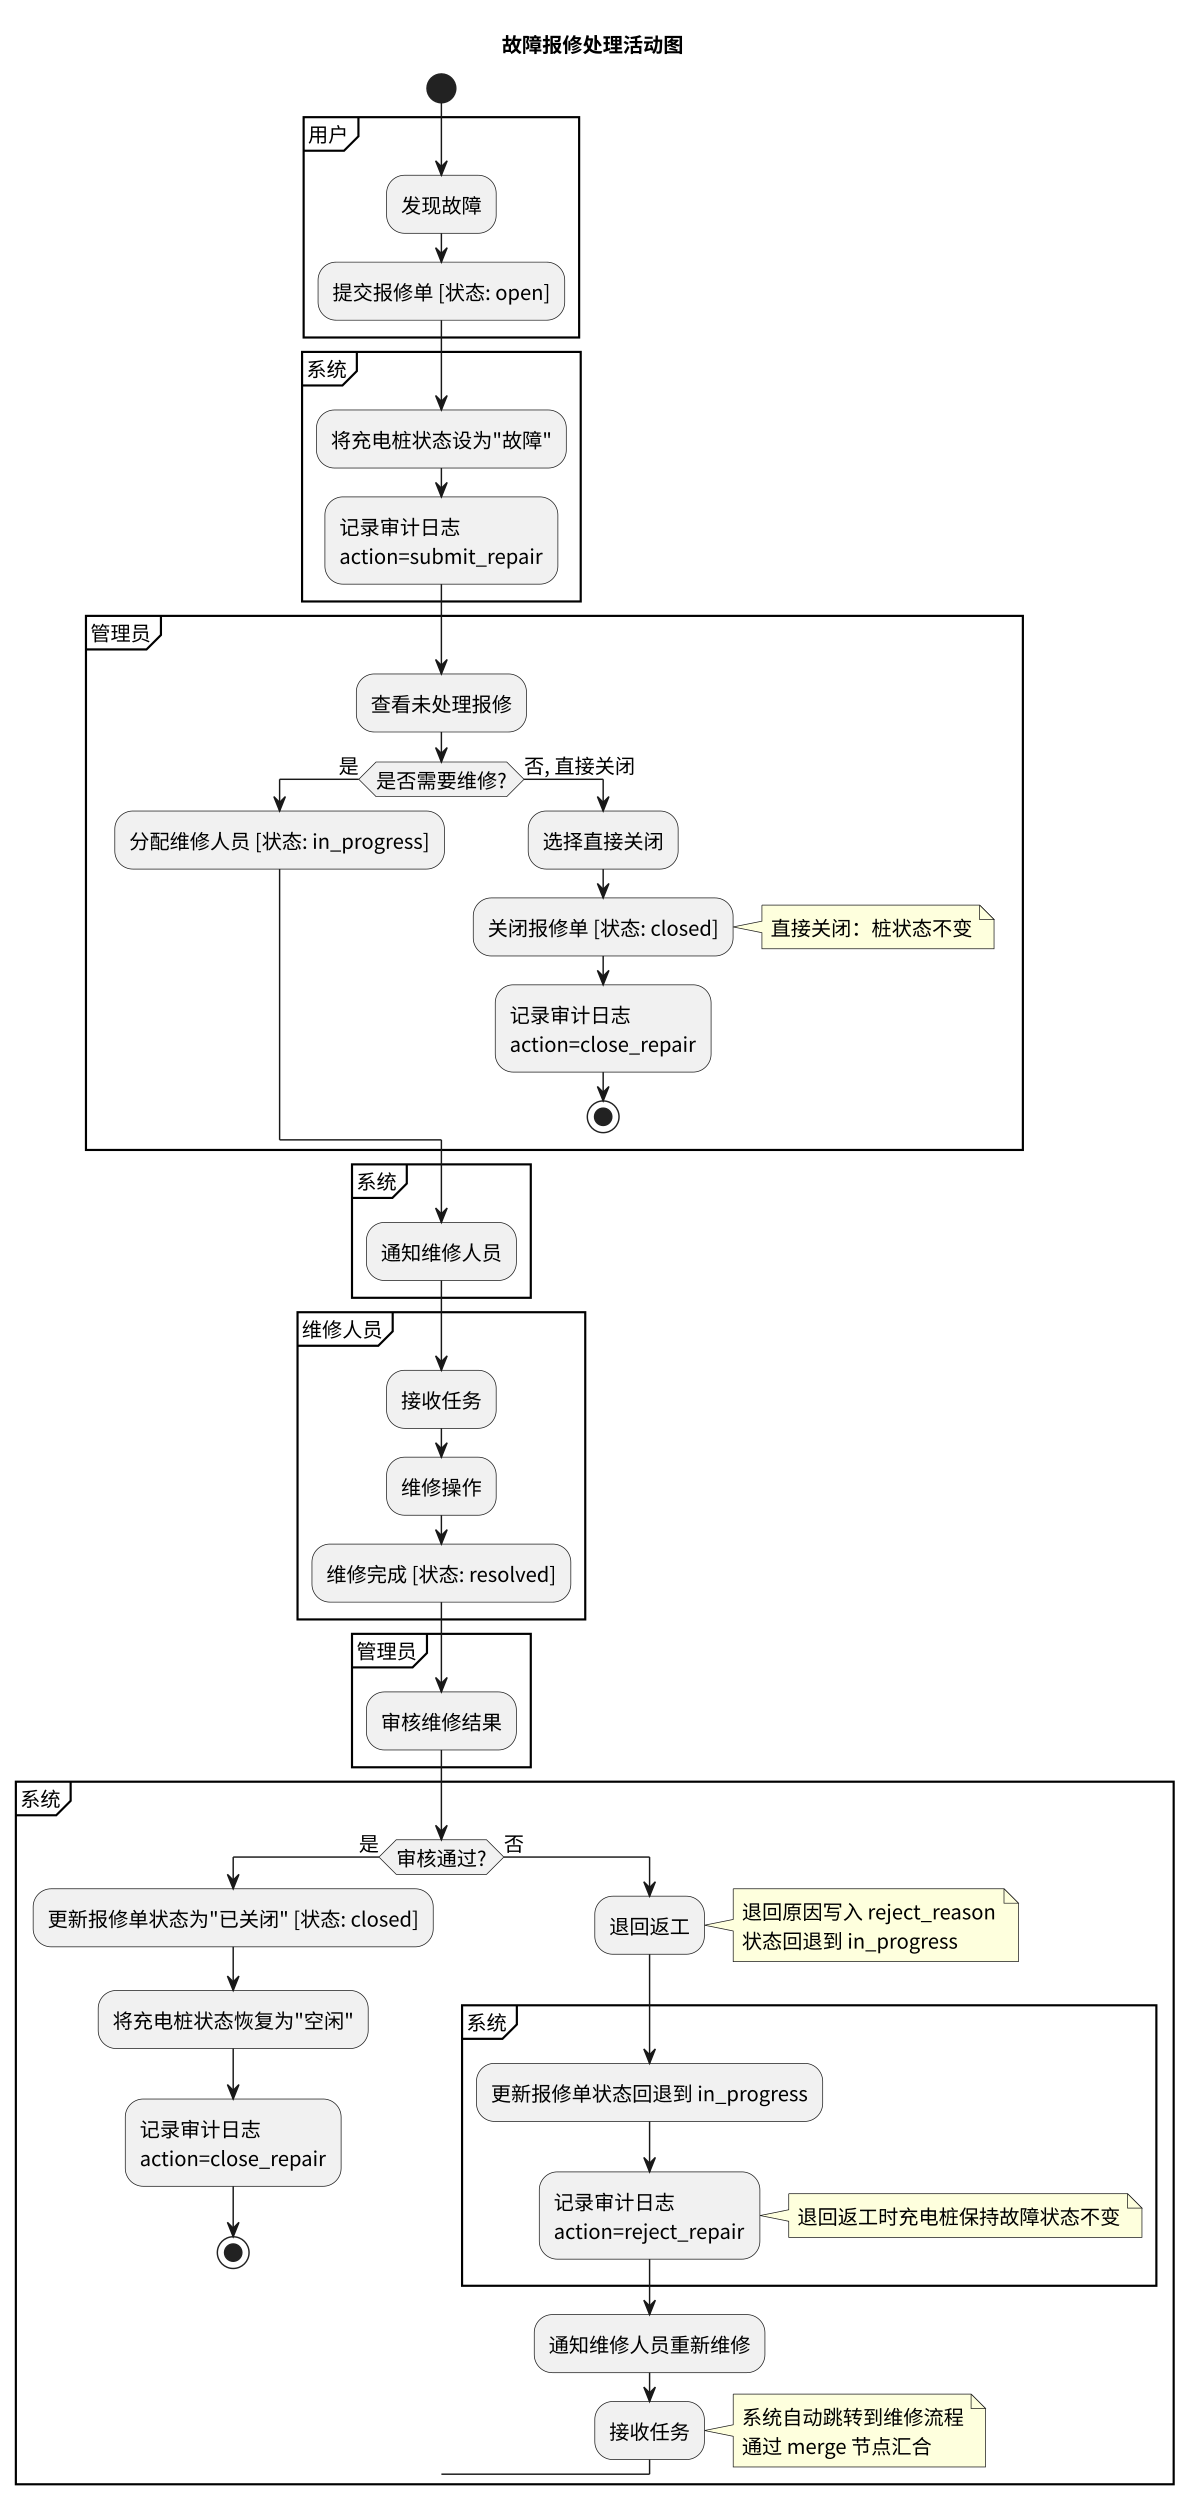
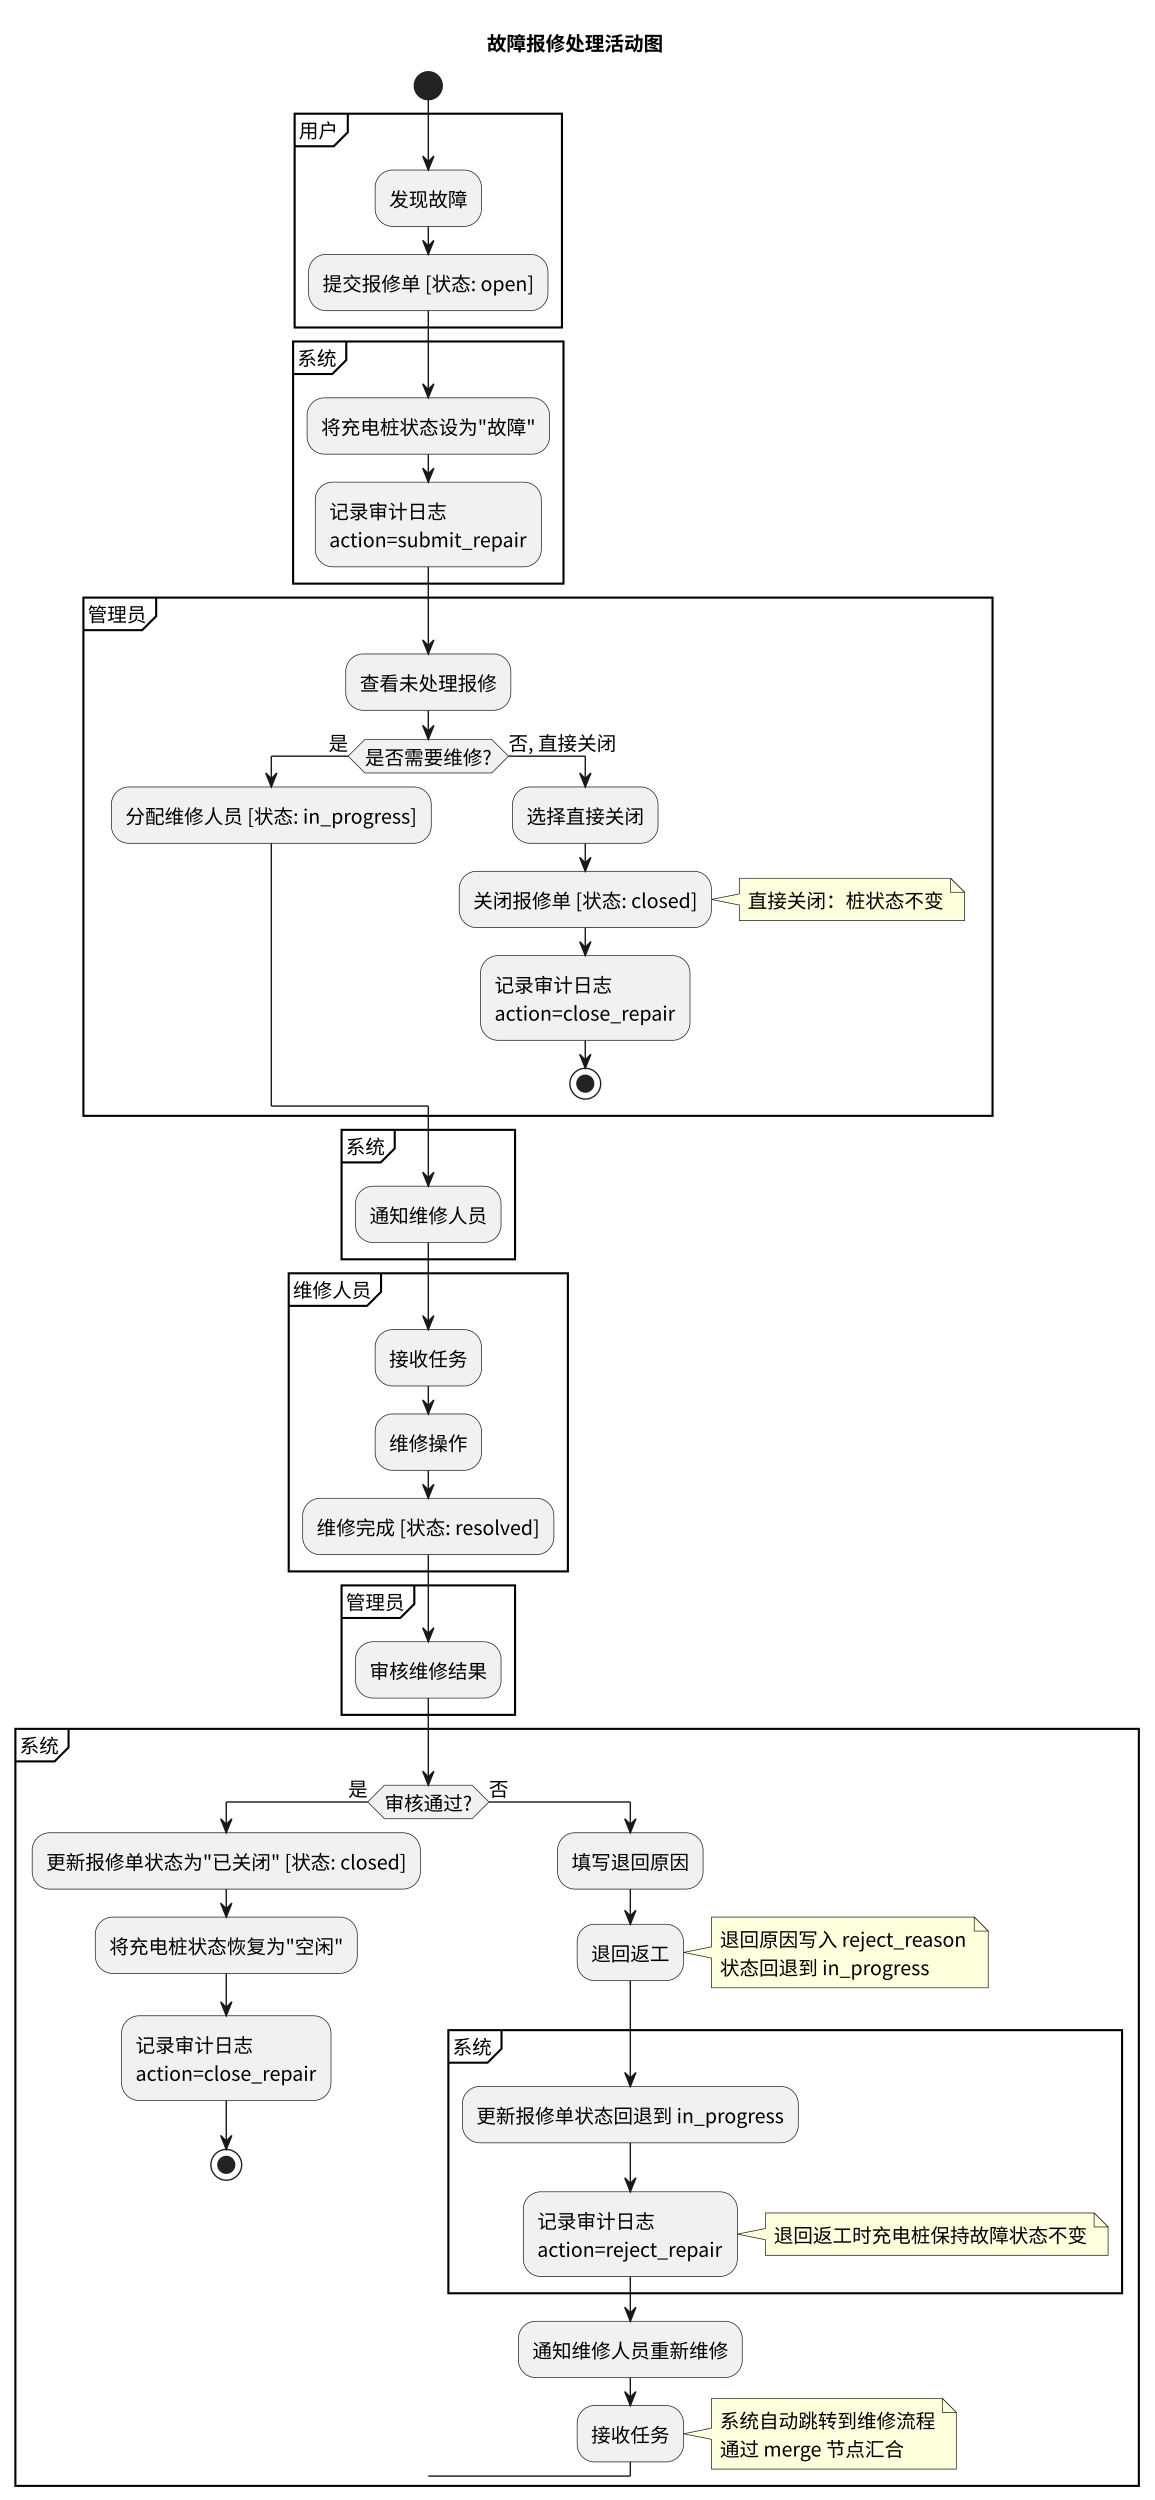
- <svg xmlns="http://www.w3.org/2000/svg" contentStyleType="text/css" data-diagram-type="ACTIVITY" height="1734px" preserveAspectRatio="none" style="width:825px;height:1734px;background:#FFFFFF;" version="1.1" viewBox="0 0 825 1734" width="825px" zoomAndPan="magnify">
+ <svg xmlns="http://www.w3.org/2000/svg" contentStyleType="text/css" data-diagram-type="ACTIVITY" height="1787px" preserveAspectRatio="none" style="width:825px;height:1787px;background:#FFFFFF;" version="1.1" viewBox="0 0 825 1787" width="825px" zoomAndPan="magnify">
  <defs />
  <g>
    <g class="title" data-source-line="3">
      <text fill="#000000" font-family="Noto Sans CJK SC" font-size="14" font-weight="bold" lengthAdjust="spacing" textLength="125.999" x="348.03" y="36.24">故障报修处理活动图</text>
    </g>
    <ellipse cx="306.149" cy="61.272" fill="#222222" rx="10" ry="10" style="stroke:#222222;stroke-width:1;" />
    <rect fill="none" height="152.816" style="stroke:#000000;stroke-width:1.5;" width="191.087" x="210.605" y="81.272" />
    <path d="M248.605,81.272 L248.605,94.544 L238.605,104.544 L210.605,104.544" fill="none" style="stroke:#000000;stroke-width:1.5;" />
    <text fill="#000000" font-family="Noto Sans CJK SC" font-size="14" lengthAdjust="spacing" textLength="28" x="213.605" y="98.512">用户</text>
    <rect fill="#F1F1F1" height="40.272" rx="12.5" ry="12.5" style="stroke:#181818;stroke-width:0.5;" width="76" x="268.149" y="121.544" />
    <text fill="#000000" font-family="Noto Sans CJK SC" font-size="14" lengthAdjust="spacing" textLength="56" x="278.149" y="147.784">发现故障</text>
    <rect fill="#F1F1F1" height="40.272" rx="12.5" ry="12.5" style="stroke:#181818;stroke-width:0.5;" width="171.087" x="220.605" y="181.816" />
    <text fill="#000000" font-family="Noto Sans CJK SC" font-size="14" lengthAdjust="spacing" textLength="151.087" x="230.605" y="208.056">提交报修单 [状态: open]</text>
    <rect fill="none" height="173.088" style="stroke:#000000;stroke-width:1.5;" width="193.271" x="209.513" y="244.088" />
    <path d="M247.513,244.088 L247.513,257.36 L237.513,267.36 L209.513,267.36" fill="none" style="stroke:#000000;stroke-width:1.5;" />
    <text fill="#000000" font-family="Noto Sans CJK SC" font-size="14" lengthAdjust="spacing" textLength="28" x="212.513" y="261.328">系统</text>
    <rect fill="#F1F1F1" height="40.272" rx="12.5" ry="12.5" style="stroke:#181818;stroke-width:0.5;" width="173.271" x="219.513" y="284.36" />
    <text fill="#000000" font-family="Noto Sans CJK SC" font-size="14" lengthAdjust="spacing" textLength="153.271" x="229.513" y="310.599">将充电桩状态设为"故障"</text>
    <rect fill="#F1F1F1" height="60.544" rx="12.5" ry="12.5" style="stroke:#181818;stroke-width:0.5;" width="161.595" x="225.351" y="344.632" />
    <text fill="#000000" font-family="Noto Sans CJK SC" font-size="14" lengthAdjust="spacing" textLength="84" x="235.351" y="370.871">记录审计日志</text>
    <text fill="#000000" font-family="Noto Sans CJK SC" font-size="14" lengthAdjust="spacing" textLength="141.595" x="235.351" y="391.143">action=submit_repair</text>
    <rect fill="none" height="370.435" style="stroke:#000000;stroke-width:1.5;" width="649.842" x="59.625" y="427.175" />
    <path d="M111.625,427.175 L111.625,440.447 L101.625,450.447 L59.625,450.447" fill="none" style="stroke:#000000;stroke-width:1.5;" />
    <text fill="#000000" font-family="Noto Sans CJK SC" font-size="14" lengthAdjust="spacing" textLength="42" x="62.625" y="444.415">管理员</text>
    <rect fill="#F1F1F1" height="40.272" rx="12.5" ry="12.5" style="stroke:#181818;stroke-width:0.5;" width="118" x="247.149" y="467.447" />
    <text fill="#000000" font-family="Noto Sans CJK SC" font-size="14" lengthAdjust="spacing" textLength="98" x="257.149" y="493.687">查看未处理报修</text>
    <polygon fill="#F1F1F1" points="260.831,528.523,351.467,528.523,363.467,540.523,351.467,552.523,260.831,552.523,248.831,540.523,260.831,528.523" style="stroke:#181818;stroke-width:0.5;" />
    <text fill="#000000" font-family="Noto Sans CJK SC" font-size="14" lengthAdjust="spacing" textLength="90.636" x="260.831" y="546.627">是否需要维修?</text>
    <text fill="#000000" font-family="Noto Sans CJK SC" font-size="14" lengthAdjust="spacing" textLength="14" x="234.831" y="536.491">是</text>
    <text fill="#000000" font-family="Noto Sans CJK SC" font-size="14" lengthAdjust="spacing" textLength="77.028" x="363.467" y="536.491">否, 直接关闭</text>
    <rect fill="#F1F1F1" height="40.272" rx="12.5" ry="12.5" style="stroke:#181818;stroke-width:0.5;" width="228.627" x="79.625" y="562.523" />
    <text fill="#000000" font-family="Noto Sans CJK SC" font-size="14" lengthAdjust="spacing" textLength="208.627" x="89.625" y="588.763">分配维修人员 [状态: in_progress]</text>
    <rect fill="#F1F1F1" height="40.272" rx="12.5" ry="12.5" style="stroke:#181818;stroke-width:0.5;" width="104" x="366.36" y="562.523" />
    <text fill="#000000" font-family="Noto Sans CJK SC" font-size="14" lengthAdjust="spacing" textLength="84" x="376.36" y="588.763">选择直接关闭</text>
    <path d="M528.467,627.795 L528.467,638.931 L508.467,642.931 L528.467,646.931 L528.467,658.067 A0,0 0 0 0 528.467,658.067 L689.467,658.067 A0,0 0 0 0 689.467,658.067 L689.467,637.795 L679.467,627.795 L528.467,627.795 A0,0 0 0 0 528.467,627.795" fill="#FEFFDD" style="stroke:#181818;stroke-width:0.5;" />
    <path d="M679.467,627.795 L679.467,637.795 L689.467,637.795 L679.467,627.795" fill="#FEFFDD" style="stroke:#181818;stroke-width:0.5;" />
    <text fill="#000000" font-family="Noto Sans CJK SC" font-size="14" lengthAdjust="spacing" textLength="139.999" x="534.467" y="649.035">直接关闭：桩状态不变</text>
    <rect fill="#F1F1F1" height="40.272" rx="12.5" ry="12.5" style="stroke:#181818;stroke-width:0.5;" width="180.215" x="328.252" y="622.795" />
    <text fill="#000000" font-family="Noto Sans CJK SC" font-size="14" lengthAdjust="spacing" textLength="160.215" x="338.252" y="649.035">关闭报修单 [状态: closed]</text>
    <rect fill="#F1F1F1" height="60.544" rx="12.5" ry="12.5" style="stroke:#181818;stroke-width:0.5;" width="149.709" x="343.505" y="683.067" />
    <text fill="#000000" font-family="Noto Sans CJK SC" font-size="14" lengthAdjust="spacing" textLength="84" x="353.505" y="709.307">记录审计日志</text>
    <text fill="#000000" font-family="Noto Sans CJK SC" font-size="14" lengthAdjust="spacing" textLength="129.709" x="353.505" y="729.579">action=close_repair</text>
    <ellipse cx="418.36" cy="774.611" fill="none" rx="11" ry="11" style="stroke:#222222;stroke-width:1;" />
    <ellipse cx="418.36" cy="774.611" fill="#222222" rx="6" ry="6" style="stroke:#222222;stroke-width:1;" />
    <rect fill="none" height="92.544" style="stroke:#000000;stroke-width:1.5;" width="124" x="244.149" y="807.611" />
    <path d="M282.149,807.611 L282.149,820.883 L272.149,830.883 L244.149,830.883" fill="none" style="stroke:#000000;stroke-width:1.5;" />
    <text fill="#000000" font-family="Noto Sans CJK SC" font-size="14" lengthAdjust="spacing" textLength="28" x="247.149" y="824.851">系统</text>
    <rect fill="#F1F1F1" height="40.272" rx="12.5" ry="12.5" style="stroke:#181818;stroke-width:0.5;" width="104" x="254.149" y="847.883" />
    <text fill="#000000" font-family="Noto Sans CJK SC" font-size="14" lengthAdjust="spacing" textLength="84" x="264.149" y="874.122">通知维修人员</text>
    <rect fill="none" height="213.088" style="stroke:#000000;stroke-width:1.5;" width="199.557" x="206.37" y="910.154" />
    <path d="M272.37,910.154 L272.37,923.426 L262.37,933.426 L206.37,933.426" fill="none" style="stroke:#000000;stroke-width:1.5;" />
    <text fill="#000000" font-family="Noto Sans CJK SC" font-size="14" lengthAdjust="spacing" textLength="56" x="209.37" y="927.394">维修人员</text>
    <rect fill="#F1F1F1" height="40.272" rx="12.5" ry="12.5" style="stroke:#181818;stroke-width:0.5;" width="76" x="268.149" y="950.426" />
    <text fill="#000000" font-family="Noto Sans CJK SC" font-size="14" lengthAdjust="spacing" textLength="56" x="278.149" y="976.666">接收任务</text>
    <rect fill="#F1F1F1" height="40.272" rx="12.5" ry="12.5" style="stroke:#181818;stroke-width:0.5;" width="76" x="268.149" y="1010.698" />
    <text fill="#000000" font-family="Noto Sans CJK SC" font-size="14" lengthAdjust="spacing" textLength="56" x="278.149" y="1036.938">维修操作</text>
    <rect fill="#F1F1F1" height="40.272" rx="12.5" ry="12.5" style="stroke:#181818;stroke-width:0.5;" width="179.557" x="216.37" y="1070.97" />
    <text fill="#000000" font-family="Noto Sans CJK SC" font-size="14" lengthAdjust="spacing" textLength="159.557" x="226.37" y="1097.21">维修完成 [状态: resolved]</text>
    <rect fill="none" height="92.544" style="stroke:#000000;stroke-width:1.5;" width="124" x="244.149" y="1133.242" />
    <path d="M296.149,1133.242 L296.149,1146.514 L286.149,1156.514 L244.149,1156.514" fill="none" style="stroke:#000000;stroke-width:1.5;" />
    <text fill="#000000" font-family="Noto Sans CJK SC" font-size="14" lengthAdjust="spacing" textLength="42" x="247.149" y="1150.482">管理员</text>
    <rect fill="#F1F1F1" height="40.272" rx="12.5" ry="12.5" style="stroke:#181818;stroke-width:0.5;" width="104" x="254.149" y="1173.514" />
    <text fill="#000000" font-family="Noto Sans CJK SC" font-size="14" lengthAdjust="spacing" textLength="84" x="264.149" y="1199.754">审核维修结果</text>
-     <rect fill="none" height="487.311" style="stroke:#000000;stroke-width:1.5;" width="803.06" x="11" y="1235.786" />
+     <rect fill="none" height="541.127" style="stroke:#000000;stroke-width:1.5;" width="803.06" x="11" y="1235.786" />
    <path d="M49,1235.786 L49,1249.058 L39,1259.058 L11,1259.058" fill="none" style="stroke:#000000;stroke-width:1.5;" />
    <text fill="#000000" font-family="Noto Sans CJK SC" font-size="14" lengthAdjust="spacing" textLength="28" x="14" y="1253.026">系统</text>
    <polygon fill="#F1F1F1" points="274.831,1276.058,337.467,1276.058,349.467,1288.058,337.467,1300.058,274.831,1300.058,262.831,1288.058,274.831,1276.058" style="stroke:#181818;stroke-width:0.5;" />
    <text fill="#000000" font-family="Noto Sans CJK SC" font-size="14" lengthAdjust="spacing" textLength="62.636" x="274.831" y="1294.162">审核通过?</text>
    <text fill="#000000" font-family="Noto Sans CJK SC" font-size="14" lengthAdjust="spacing" textLength="14" x="248.831" y="1284.026">是</text>
    <text fill="#000000" font-family="Noto Sans CJK SC" font-size="14" lengthAdjust="spacing" textLength="14" x="349.467" y="1284.026">否</text>
    <rect fill="#F1F1F1" height="40.272" rx="12.5" ry="12.5" style="stroke:#181818;stroke-width:0.5;" width="277.487" x="23" y="1310.058" />
    <text fill="#000000" font-family="Noto Sans CJK SC" font-size="14" lengthAdjust="spacing" textLength="257.487" x="33" y="1336.298">更新报修单状态为"已关闭" [状态: closed]</text>
-     <rect fill="#F1F1F1" height="40.272" rx="12.5" ry="12.5" style="stroke:#181818;stroke-width:0.5;" width="187.271" x="68.108" y="1380.602" />
-     <text fill="#000000" font-family="Noto Sans CJK SC" font-size="14" lengthAdjust="spacing" textLength="167.271" x="78.108" y="1406.842">将充电桩状态恢复为"空闲"</text>
-     <rect fill="#F1F1F1" height="60.544" rx="12.5" ry="12.5" style="stroke:#181818;stroke-width:0.5;" width="149.709" x="86.889" y="1455.874" />
-     <text fill="#000000" font-family="Noto Sans CJK SC" font-size="14" lengthAdjust="spacing" textLength="84" x="96.889" y="1482.113">记录审计日志</text>
-     <text fill="#000000" font-family="Noto Sans CJK SC" font-size="14" lengthAdjust="spacing" textLength="129.709" x="96.889" y="1502.385">action=close_repair</text>
-     <ellipse cx="161.743" cy="1562.417" fill="none" rx="11" ry="11" style="stroke:#222222;stroke-width:1;" />
-     <ellipse cx="161.743" cy="1562.417" fill="#222222" rx="6" ry="6" style="stroke:#222222;stroke-width:1;" />
-     <path d="M508.554,1310.058 L508.554,1331.33 L488.554,1335.33 L508.554,1339.33 L508.554,1360.602 A0,0 0 0 0 508.554,1360.602 L706.374,1360.602 A0,0 0 0 0 706.374,1360.602 L706.374,1320.058 L696.374,1310.058 L508.554,1310.058 A0,0 0 0 0 508.554,1310.058" fill="#FEFFDD" style="stroke:#181818;stroke-width:0.5;" />
-     <path d="M696.374,1310.058 L696.374,1320.058 L706.374,1320.058 L696.374,1310.058" fill="#FEFFDD" style="stroke:#181818;stroke-width:0.5;" />
-     <text fill="#000000" font-family="Noto Sans CJK SC" font-size="14" lengthAdjust="spacing" textLength="176.819" x="514.554" y="1331.298">退回原因写入 reject_reason</text>
-     <text fill="#000000" font-family="Noto Sans CJK SC" font-size="14" lengthAdjust="spacing" textLength="150.135" x="514.554" y="1351.57">状态回退到 in_progress</text>
-     <rect fill="#F1F1F1" height="40.272" rx="12.5" ry="12.5" style="stroke:#181818;stroke-width:0.5;" width="76" x="412.555" y="1315.194" />
-     <text fill="#000000" font-family="Noto Sans CJK SC" font-size="14" lengthAdjust="spacing" textLength="56" x="422.555" y="1341.434">退回返工</text>
-     <rect fill="none" height="194.544" style="stroke:#000000;stroke-width:1.5;" width="481.573" x="320.487" y="1390.874" />
-     <path d="M358.487,1390.874 L358.487,1404.146 L348.487,1414.146 L320.487,1414.146" fill="none" style="stroke:#000000;stroke-width:1.5;" />
-     <text fill="#000000" font-family="Noto Sans CJK SC" font-size="14" lengthAdjust="spacing" textLength="28" x="323.487" y="1408.113">系统</text>
-     <rect fill="#F1F1F1" height="40.272" rx="12.5" ry="12.5" style="stroke:#181818;stroke-width:0.5;" width="240.135" x="330.487" y="1431.146" />
-     <text fill="#000000" font-family="Noto Sans CJK SC" font-size="14" lengthAdjust="spacing" textLength="220.135" x="340.487" y="1457.385">更新报修单状态回退到 in_progress</text>
-     <path d="M547.061,1521.553 L547.061,1532.689 L527.061,1536.689 L547.061,1540.689 L547.061,1551.825 A0,0 0 0 0 547.061,1551.825 L792.06,1551.825 A0,0 0 0 0 792.06,1551.825 L792.06,1531.553 L782.06,1521.553 L547.061,1521.553 A0,0 0 0 0 547.061,1521.553" fill="#FEFFDD" style="stroke:#181818;stroke-width:0.5;" />
-     <path d="M782.06,1521.553 L782.06,1531.553 L792.06,1531.553 L782.06,1521.553" fill="#FEFFDD" style="stroke:#181818;stroke-width:0.5;" />
-     <text fill="#000000" font-family="Noto Sans CJK SC" font-size="14" lengthAdjust="spacing" textLength="223.999" x="553.061" y="1542.793">退回返工时充电桩保持故障状态不变</text>
-     <rect fill="#F1F1F1" height="60.544" rx="12.5" ry="12.5" style="stroke:#181818;stroke-width:0.5;" width="153.013" x="374.048" y="1506.417" />
-     <text fill="#000000" font-family="Noto Sans CJK SC" font-size="14" lengthAdjust="spacing" textLength="84" x="384.048" y="1532.657">记录审计日志</text>
-     <text fill="#000000" font-family="Noto Sans CJK SC" font-size="14" lengthAdjust="spacing" textLength="133.013" x="384.048" y="1552.929">action=reject_repair</text>
-     <rect fill="#F1F1F1" height="40.272" rx="12.5" ry="12.5" style="stroke:#181818;stroke-width:0.5;" width="159.999" x="370.555" y="1605.417" />
-     <text fill="#000000" font-family="Noto Sans CJK SC" font-size="14" lengthAdjust="spacing" textLength="139.999" x="380.555" y="1631.657">通知维修人员重新维修</text>
-     <path d="M508.554,1660.553 L508.554,1681.825 L488.554,1685.825 L508.554,1689.825 L508.554,1711.097 A0,0 0 0 0 508.554,1711.097 L683.554,1711.097 A0,0 0 0 0 683.554,1711.097 L683.554,1670.553 L673.554,1660.553 L508.554,1660.553 A0,0 0 0 0 508.554,1660.553" fill="#FEFFDD" style="stroke:#181818;stroke-width:0.5;" />
-     <path d="M673.554,1660.553 L673.554,1670.553 L683.554,1670.553 L673.554,1660.553" fill="#FEFFDD" style="stroke:#181818;stroke-width:0.5;" />
-     <text fill="#000000" font-family="Noto Sans CJK SC" font-size="14" lengthAdjust="spacing" textLength="153.999" x="514.554" y="1681.793">系统自动跳转到维修流程</text>
-     <text fill="#000000" font-family="Noto Sans CJK SC" font-size="14" lengthAdjust="spacing" textLength="132.075" x="514.554" y="1702.065">通过 merge 节点汇合</text>
-     <rect fill="#F1F1F1" height="40.272" rx="12.5" ry="12.5" style="stroke:#181818;stroke-width:0.5;" width="76" x="412.555" y="1665.689" />
-     <text fill="#000000" font-family="Noto Sans CJK SC" font-size="14" lengthAdjust="spacing" textLength="56" x="422.555" y="1691.929">接收任务</text>
+     <rect fill="#F1F1F1" height="40.272" rx="12.5" ry="12.5" style="stroke:#181818;stroke-width:0.5;" width="187.271" x="68.108" y="1370.33" />
+     <text fill="#000000" font-family="Noto Sans CJK SC" font-size="14" lengthAdjust="spacing" textLength="167.271" x="78.108" y="1396.57">将充电桩状态恢复为"空闲"</text>
+     <rect fill="#F1F1F1" height="60.544" rx="12.5" ry="12.5" style="stroke:#181818;stroke-width:0.5;" width="149.709" x="86.889" y="1440.874" />
+     <text fill="#000000" font-family="Noto Sans CJK SC" font-size="14" lengthAdjust="spacing" textLength="84" x="96.889" y="1467.113">记录审计日志</text>
+     <text fill="#000000" font-family="Noto Sans CJK SC" font-size="14" lengthAdjust="spacing" textLength="129.709" x="96.889" y="1487.385">action=close_repair</text>
+     <ellipse cx="161.743" cy="1547.417" fill="none" rx="11" ry="11" style="stroke:#222222;stroke-width:1;" />
+     <ellipse cx="161.743" cy="1547.417" fill="#222222" rx="6" ry="6" style="stroke:#222222;stroke-width:1;" />
+     <rect fill="#F1F1F1" height="40.272" rx="12.5" ry="12.5" style="stroke:#181818;stroke-width:0.5;" width="104" x="398.555" y="1310.058" />
+     <text fill="#000000" font-family="Noto Sans CJK SC" font-size="14" lengthAdjust="spacing" textLength="84" x="408.555" y="1336.298">填写退回原因</text>
+     <path d="M508.554,1370.33 L508.554,1391.602 L488.554,1395.602 L508.554,1399.602 L508.554,1420.874 A0,0 0 0 0 508.554,1420.874 L706.374,1420.874 A0,0 0 0 0 706.374,1420.874 L706.374,1380.33 L696.374,1370.33 L508.554,1370.33 A0,0 0 0 0 508.554,1370.33" fill="#FEFFDD" style="stroke:#181818;stroke-width:0.5;" />
+     <path d="M696.374,1370.33 L696.374,1380.33 L706.374,1380.33 L696.374,1370.33" fill="#FEFFDD" style="stroke:#181818;stroke-width:0.5;" />
+     <text fill="#000000" font-family="Noto Sans CJK SC" font-size="14" lengthAdjust="spacing" textLength="176.819" x="514.554" y="1391.57">退回原因写入 reject_reason</text>
+     <text fill="#000000" font-family="Noto Sans CJK SC" font-size="14" lengthAdjust="spacing" textLength="150.135" x="514.554" y="1411.842">状态回退到 in_progress</text>
+     <rect fill="#F1F1F1" height="40.272" rx="12.5" ry="12.5" style="stroke:#181818;stroke-width:0.5;" width="76" x="412.555" y="1375.466" />
+     <text fill="#000000" font-family="Noto Sans CJK SC" font-size="14" lengthAdjust="spacing" textLength="56" x="422.555" y="1401.706">退回返工</text>
+     <rect fill="none" height="188.088" style="stroke:#000000;stroke-width:1.5;" width="481.573" x="320.487" y="1451.146" />
+     <path d="M358.487,1451.146 L358.487,1464.417 L348.487,1474.417 L320.487,1474.417" fill="none" style="stroke:#000000;stroke-width:1.5;" />
+     <text fill="#000000" font-family="Noto Sans CJK SC" font-size="14" lengthAdjust="spacing" textLength="28" x="323.487" y="1468.385">系统</text>
+     <rect fill="#F1F1F1" height="40.272" rx="12.5" ry="12.5" style="stroke:#181818;stroke-width:0.5;" width="240.135" x="330.487" y="1491.417" />
+     <text fill="#000000" font-family="Noto Sans CJK SC" font-size="14" lengthAdjust="spacing" textLength="220.135" x="340.487" y="1517.657">更新报修单状态回退到 in_progress</text>
+     <path d="M547.061,1581.825 L547.061,1592.961 L527.061,1596.961 L547.061,1600.961 L547.061,1612.097 A0,0 0 0 0 547.061,1612.097 L792.06,1612.097 A0,0 0 0 0 792.06,1612.097 L792.06,1591.825 L782.06,1581.825 L547.061,1581.825 A0,0 0 0 0 547.061,1581.825" fill="#FEFFDD" style="stroke:#181818;stroke-width:0.5;" />
+     <path d="M782.06,1581.825 L782.06,1591.825 L792.06,1591.825 L782.06,1581.825" fill="#FEFFDD" style="stroke:#181818;stroke-width:0.5;" />
+     <text fill="#000000" font-family="Noto Sans CJK SC" font-size="14" lengthAdjust="spacing" textLength="223.999" x="553.061" y="1603.065">退回返工时充电桩保持故障状态不变</text>
+     <rect fill="#F1F1F1" height="60.544" rx="12.5" ry="12.5" style="stroke:#181818;stroke-width:0.5;" width="153.013" x="374.048" y="1566.689" />
+     <text fill="#000000" font-family="Noto Sans CJK SC" font-size="14" lengthAdjust="spacing" textLength="84" x="384.048" y="1592.929">记录审计日志</text>
+     <text fill="#000000" font-family="Noto Sans CJK SC" font-size="14" lengthAdjust="spacing" textLength="133.013" x="384.048" y="1613.201">action=reject_repair</text>
+     <rect fill="#F1F1F1" height="40.272" rx="12.5" ry="12.5" style="stroke:#181818;stroke-width:0.5;" width="159.999" x="370.555" y="1659.233" />
+     <text fill="#000000" font-family="Noto Sans CJK SC" font-size="14" lengthAdjust="spacing" textLength="139.999" x="380.555" y="1685.473">通知维修人员重新维修</text>
+     <path d="M508.554,1714.369 L508.554,1735.641 L488.554,1739.641 L508.554,1743.641 L508.554,1764.913 A0,0 0 0 0 508.554,1764.913 L683.554,1764.913 A0,0 0 0 0 683.554,1764.913 L683.554,1724.369 L673.554,1714.369 L508.554,1714.369 A0,0 0 0 0 508.554,1714.369" fill="#FEFFDD" style="stroke:#181818;stroke-width:0.5;" />
+     <path d="M673.554,1714.369 L673.554,1724.369 L683.554,1724.369 L673.554,1714.369" fill="#FEFFDD" style="stroke:#181818;stroke-width:0.5;" />
+     <text fill="#000000" font-family="Noto Sans CJK SC" font-size="14" lengthAdjust="spacing" textLength="153.999" x="514.554" y="1735.609">系统自动跳转到维修流程</text>
+     <text fill="#000000" font-family="Noto Sans CJK SC" font-size="14" lengthAdjust="spacing" textLength="132.075" x="514.554" y="1755.881">通过 merge 节点汇合</text>
+     <rect fill="#F1F1F1" height="40.272" rx="12.5" ry="12.5" style="stroke:#181818;stroke-width:0.5;" width="76" x="412.555" y="1719.505" />
+     <text fill="#000000" font-family="Noto Sans CJK SC" font-size="14" lengthAdjust="spacing" textLength="56" x="422.555" y="1745.745">接收任务</text>
    <line style="stroke:#181818;stroke-width:1;" x1="306.149" x2="306.149" y1="161.816" y2="181.816" />
    <polygon fill="#181818" points="302.149,171.816,306.149,181.816,310.149,171.816,306.149,175.816" style="stroke:#181818;stroke-width:1;" />
    <line style="stroke:#181818;stroke-width:1;" x1="306.149" x2="306.149" y1="71.272" y2="121.544" />
    <polygon fill="#181818" points="302.149,111.544,306.149,121.544,310.149,111.544,306.149,115.544" style="stroke:#181818;stroke-width:1;" />
    <line style="stroke:#181818;stroke-width:1;" x1="306.149" x2="306.149" y1="324.632" y2="344.632" />
    <polygon fill="#181818" points="302.149,334.632,306.149,344.632,310.149,334.632,306.149,338.632" style="stroke:#181818;stroke-width:1;" />
    <line style="stroke:#181818;stroke-width:1;" x1="306.149" x2="306.149" y1="222.088" y2="284.36" />
    <polygon fill="#181818" points="302.149,274.36,306.149,284.36,310.149,274.36,306.149,278.36" style="stroke:#181818;stroke-width:1;" />
    <line style="stroke:#181818;stroke-width:1;" x1="418.36" x2="418.36" y1="602.795" y2="622.795" />
    <polygon fill="#181818" points="414.36,612.795,418.36,622.795,422.36,612.795,418.36,616.795" style="stroke:#181818;stroke-width:1;" />
    <line style="stroke:#181818;stroke-width:1;" x1="418.36" x2="418.36" y1="663.067" y2="683.067" />
    <polygon fill="#181818" points="414.36,673.067,418.36,683.067,422.36,673.067,418.36,677.067" style="stroke:#181818;stroke-width:1;" />
    <line style="stroke:#181818;stroke-width:1;" x1="418.36" x2="418.36" y1="743.611" y2="763.611" />
    <polygon fill="#181818" points="414.36,753.611,418.36,763.611,422.36,753.611,418.36,757.611" style="stroke:#181818;stroke-width:1;" />
    <line style="stroke:#181818;stroke-width:1;" x1="248.831" x2="193.938" y1="540.523" y2="540.523" />
    <line style="stroke:#181818;stroke-width:1;" x1="193.938" x2="193.938" y1="540.523" y2="562.523" />
    <polygon fill="#181818" points="189.938,552.523,193.938,562.523,197.938,552.523,193.938,556.523" style="stroke:#181818;stroke-width:1;" />
    <line style="stroke:#181818;stroke-width:1;" x1="363.467" x2="418.36" y1="540.523" y2="540.523" />
    <line style="stroke:#181818;stroke-width:1;" x1="418.36" x2="418.36" y1="540.523" y2="562.523" />
    <polygon fill="#181818" points="414.36,552.523,418.36,562.523,422.36,552.523,418.36,556.523" style="stroke:#181818;stroke-width:1;" />
    <line style="stroke:#181818;stroke-width:1;" x1="193.938" x2="193.938" y1="602.795" y2="790.611" />
    <line style="stroke:#181818;stroke-width:1;" x1="193.938" x2="306.149" y1="790.611" y2="790.611" />
    <line style="stroke:#181818;stroke-width:1;" x1="306.149" x2="306.149" y1="790.611" y2="847.883" />
    <polygon fill="#181818" points="302.149,837.883,306.149,847.883,310.149,837.883,306.149,841.883" style="stroke:#181818;stroke-width:1;" />
    <line style="stroke:#181818;stroke-width:1;" x1="306.149" x2="306.149" y1="507.719" y2="528.523" />
    <polygon fill="#181818" points="302.149,518.523,306.149,528.523,310.149,518.523,306.149,522.523" style="stroke:#181818;stroke-width:1;" />
    <line style="stroke:#181818;stroke-width:1;" x1="306.149" x2="306.149" y1="405.175" y2="467.447" />
    <polygon fill="#181818" points="302.149,457.447,306.149,467.447,310.149,457.447,306.149,461.447" style="stroke:#181818;stroke-width:1;" />
    <line style="stroke:#181818;stroke-width:1;" x1="306.149" x2="306.149" y1="990.698" y2="1010.698" />
    <polygon fill="#181818" points="302.149,1000.698,306.149,1010.698,310.149,1000.698,306.149,1004.698" style="stroke:#181818;stroke-width:1;" />
    <line style="stroke:#181818;stroke-width:1;" x1="306.149" x2="306.149" y1="1050.97" y2="1070.97" />
    <polygon fill="#181818" points="302.149,1060.97,306.149,1070.97,310.149,1060.97,306.149,1064.97" style="stroke:#181818;stroke-width:1;" />
    <line style="stroke:#181818;stroke-width:1;" x1="306.149" x2="306.149" y1="888.154" y2="950.426" />
    <polygon fill="#181818" points="302.149,940.426,306.149,950.426,310.149,940.426,306.149,944.426" style="stroke:#181818;stroke-width:1;" />
    <line style="stroke:#181818;stroke-width:1;" x1="306.149" x2="306.149" y1="1111.242" y2="1173.514" />
    <polygon fill="#181818" points="302.149,1163.514,306.149,1173.514,310.149,1163.514,306.149,1167.514" style="stroke:#181818;stroke-width:1;" />
-     <line style="stroke:#181818;stroke-width:1;" x1="161.743" x2="161.743" y1="1350.33" y2="1380.602" />
-     <polygon fill="#181818" points="157.743,1370.602,161.743,1380.602,165.743,1370.602,161.743,1374.602" style="stroke:#181818;stroke-width:1;" />
-     <line style="stroke:#181818;stroke-width:1;" x1="161.743" x2="161.743" y1="1420.874" y2="1455.874" />
-     <polygon fill="#181818" points="157.743,1445.874,161.743,1455.874,165.743,1445.874,161.743,1449.874" style="stroke:#181818;stroke-width:1;" />
-     <line style="stroke:#181818;stroke-width:1;" x1="161.743" x2="161.743" y1="1516.417" y2="1551.417" />
-     <polygon fill="#181818" points="157.743,1541.417,161.743,1551.417,165.743,1541.417,161.743,1545.417" style="stroke:#181818;stroke-width:1;" />
-     <line style="stroke:#181818;stroke-width:1;" x1="450.554" x2="450.554" y1="1471.417" y2="1506.417" />
-     <polygon fill="#181818" points="446.554,1496.417,450.554,1506.417,454.554,1496.417,450.554,1500.417" style="stroke:#181818;stroke-width:1;" />
-     <line style="stroke:#181818;stroke-width:1;" x1="450.554" x2="450.554" y1="1355.466" y2="1431.146" />
-     <polygon fill="#181818" points="446.554,1421.146,450.554,1431.146,454.554,1421.146,450.554,1425.146" style="stroke:#181818;stroke-width:1;" />
-     <line style="stroke:#181818;stroke-width:1;" x1="450.554" x2="450.554" y1="1566.961" y2="1605.417" />
-     <polygon fill="#181818" points="446.554,1595.417,450.554,1605.417,454.554,1595.417,450.554,1599.417" style="stroke:#181818;stroke-width:1;" />
-     <line style="stroke:#181818;stroke-width:1;" x1="450.554" x2="450.554" y1="1645.689" y2="1665.689" />
-     <polygon fill="#181818" points="446.554,1655.689,450.554,1665.689,454.554,1655.689,450.554,1659.689" style="stroke:#181818;stroke-width:1;" />
+     <line style="stroke:#181818;stroke-width:1;" x1="161.743" x2="161.743" y1="1350.33" y2="1370.33" />
+     <polygon fill="#181818" points="157.743,1360.33,161.743,1370.33,165.743,1360.33,161.743,1364.33" style="stroke:#181818;stroke-width:1;" />
+     <line style="stroke:#181818;stroke-width:1;" x1="161.743" x2="161.743" y1="1410.602" y2="1440.874" />
+     <polygon fill="#181818" points="157.743,1430.874,161.743,1440.874,165.743,1430.874,161.743,1434.874" style="stroke:#181818;stroke-width:1;" />
+     <line style="stroke:#181818;stroke-width:1;" x1="161.743" x2="161.743" y1="1501.417" y2="1536.417" />
+     <polygon fill="#181818" points="157.743,1526.417,161.743,1536.417,165.743,1526.417,161.743,1530.417" style="stroke:#181818;stroke-width:1;" />
+     <line style="stroke:#181818;stroke-width:1;" x1="450.554" x2="450.554" y1="1350.33" y2="1375.466" />
+     <polygon fill="#181818" points="446.554,1365.466,450.554,1375.466,454.554,1365.466,450.554,1369.466" style="stroke:#181818;stroke-width:1;" />
+     <line style="stroke:#181818;stroke-width:1;" x1="450.554" x2="450.554" y1="1531.689" y2="1566.689" />
+     <polygon fill="#181818" points="446.554,1556.689,450.554,1566.689,454.554,1556.689,450.554,1560.689" style="stroke:#181818;stroke-width:1;" />
+     <line style="stroke:#181818;stroke-width:1;" x1="450.554" x2="450.554" y1="1415.738" y2="1491.417" />
+     <polygon fill="#181818" points="446.554,1481.417,450.554,1491.417,454.554,1481.417,450.554,1485.417" style="stroke:#181818;stroke-width:1;" />
+     <line style="stroke:#181818;stroke-width:1;" x1="450.554" x2="450.554" y1="1627.233" y2="1659.233" />
+     <polygon fill="#181818" points="446.554,1649.233,450.554,1659.233,454.554,1649.233,450.554,1653.233" style="stroke:#181818;stroke-width:1;" />
+     <line style="stroke:#181818;stroke-width:1;" x1="450.554" x2="450.554" y1="1699.505" y2="1719.505" />
+     <polygon fill="#181818" points="446.554,1709.505,450.554,1719.505,454.554,1709.505,450.554,1713.505" style="stroke:#181818;stroke-width:1;" />
    <line style="stroke:#181818;stroke-width:1;" x1="262.831" x2="161.743" y1="1288.058" y2="1288.058" />
    <line style="stroke:#181818;stroke-width:1;" x1="161.743" x2="161.743" y1="1288.058" y2="1310.058" />
    <polygon fill="#181818" points="157.743,1300.058,161.743,1310.058,165.743,1300.058,161.743,1304.058" style="stroke:#181818;stroke-width:1;" />
    <line style="stroke:#181818;stroke-width:1;" x1="349.467" x2="450.554" y1="1288.058" y2="1288.058" />
-     <line style="stroke:#181818;stroke-width:1;" x1="450.554" x2="450.554" y1="1288.058" y2="1315.194" />
-     <polygon fill="#181818" points="446.554,1305.194,450.554,1315.194,454.554,1305.194,450.554,1309.194" style="stroke:#181818;stroke-width:1;" />
-     <line style="stroke:#181818;stroke-width:1;" x1="450.554" x2="450.554" y1="1705.961" y2="1716.097" />
-     <line style="stroke:#181818;stroke-width:1;" x1="450.554" x2="306.149" y1="1716.097" y2="1716.097" />
+     <line style="stroke:#181818;stroke-width:1;" x1="450.554" x2="450.554" y1="1288.058" y2="1310.058" />
+     <polygon fill="#181818" points="446.554,1300.058,450.554,1310.058,454.554,1300.058,450.554,1304.058" style="stroke:#181818;stroke-width:1;" />
+     <line style="stroke:#181818;stroke-width:1;" x1="450.554" x2="450.554" y1="1759.777" y2="1769.913" />
+     <line style="stroke:#181818;stroke-width:1;" x1="450.554" x2="306.149" y1="1769.913" y2="1769.913" />
    <line style="stroke:#181818;stroke-width:1;" x1="306.149" x2="306.149" y1="1213.786" y2="1276.058" />
    <polygon fill="#181818" points="302.149,1266.058,306.149,1276.058,310.149,1266.058,306.149,1270.058" style="stroke:#181818;stroke-width:1;" />
  </g>
</svg>
